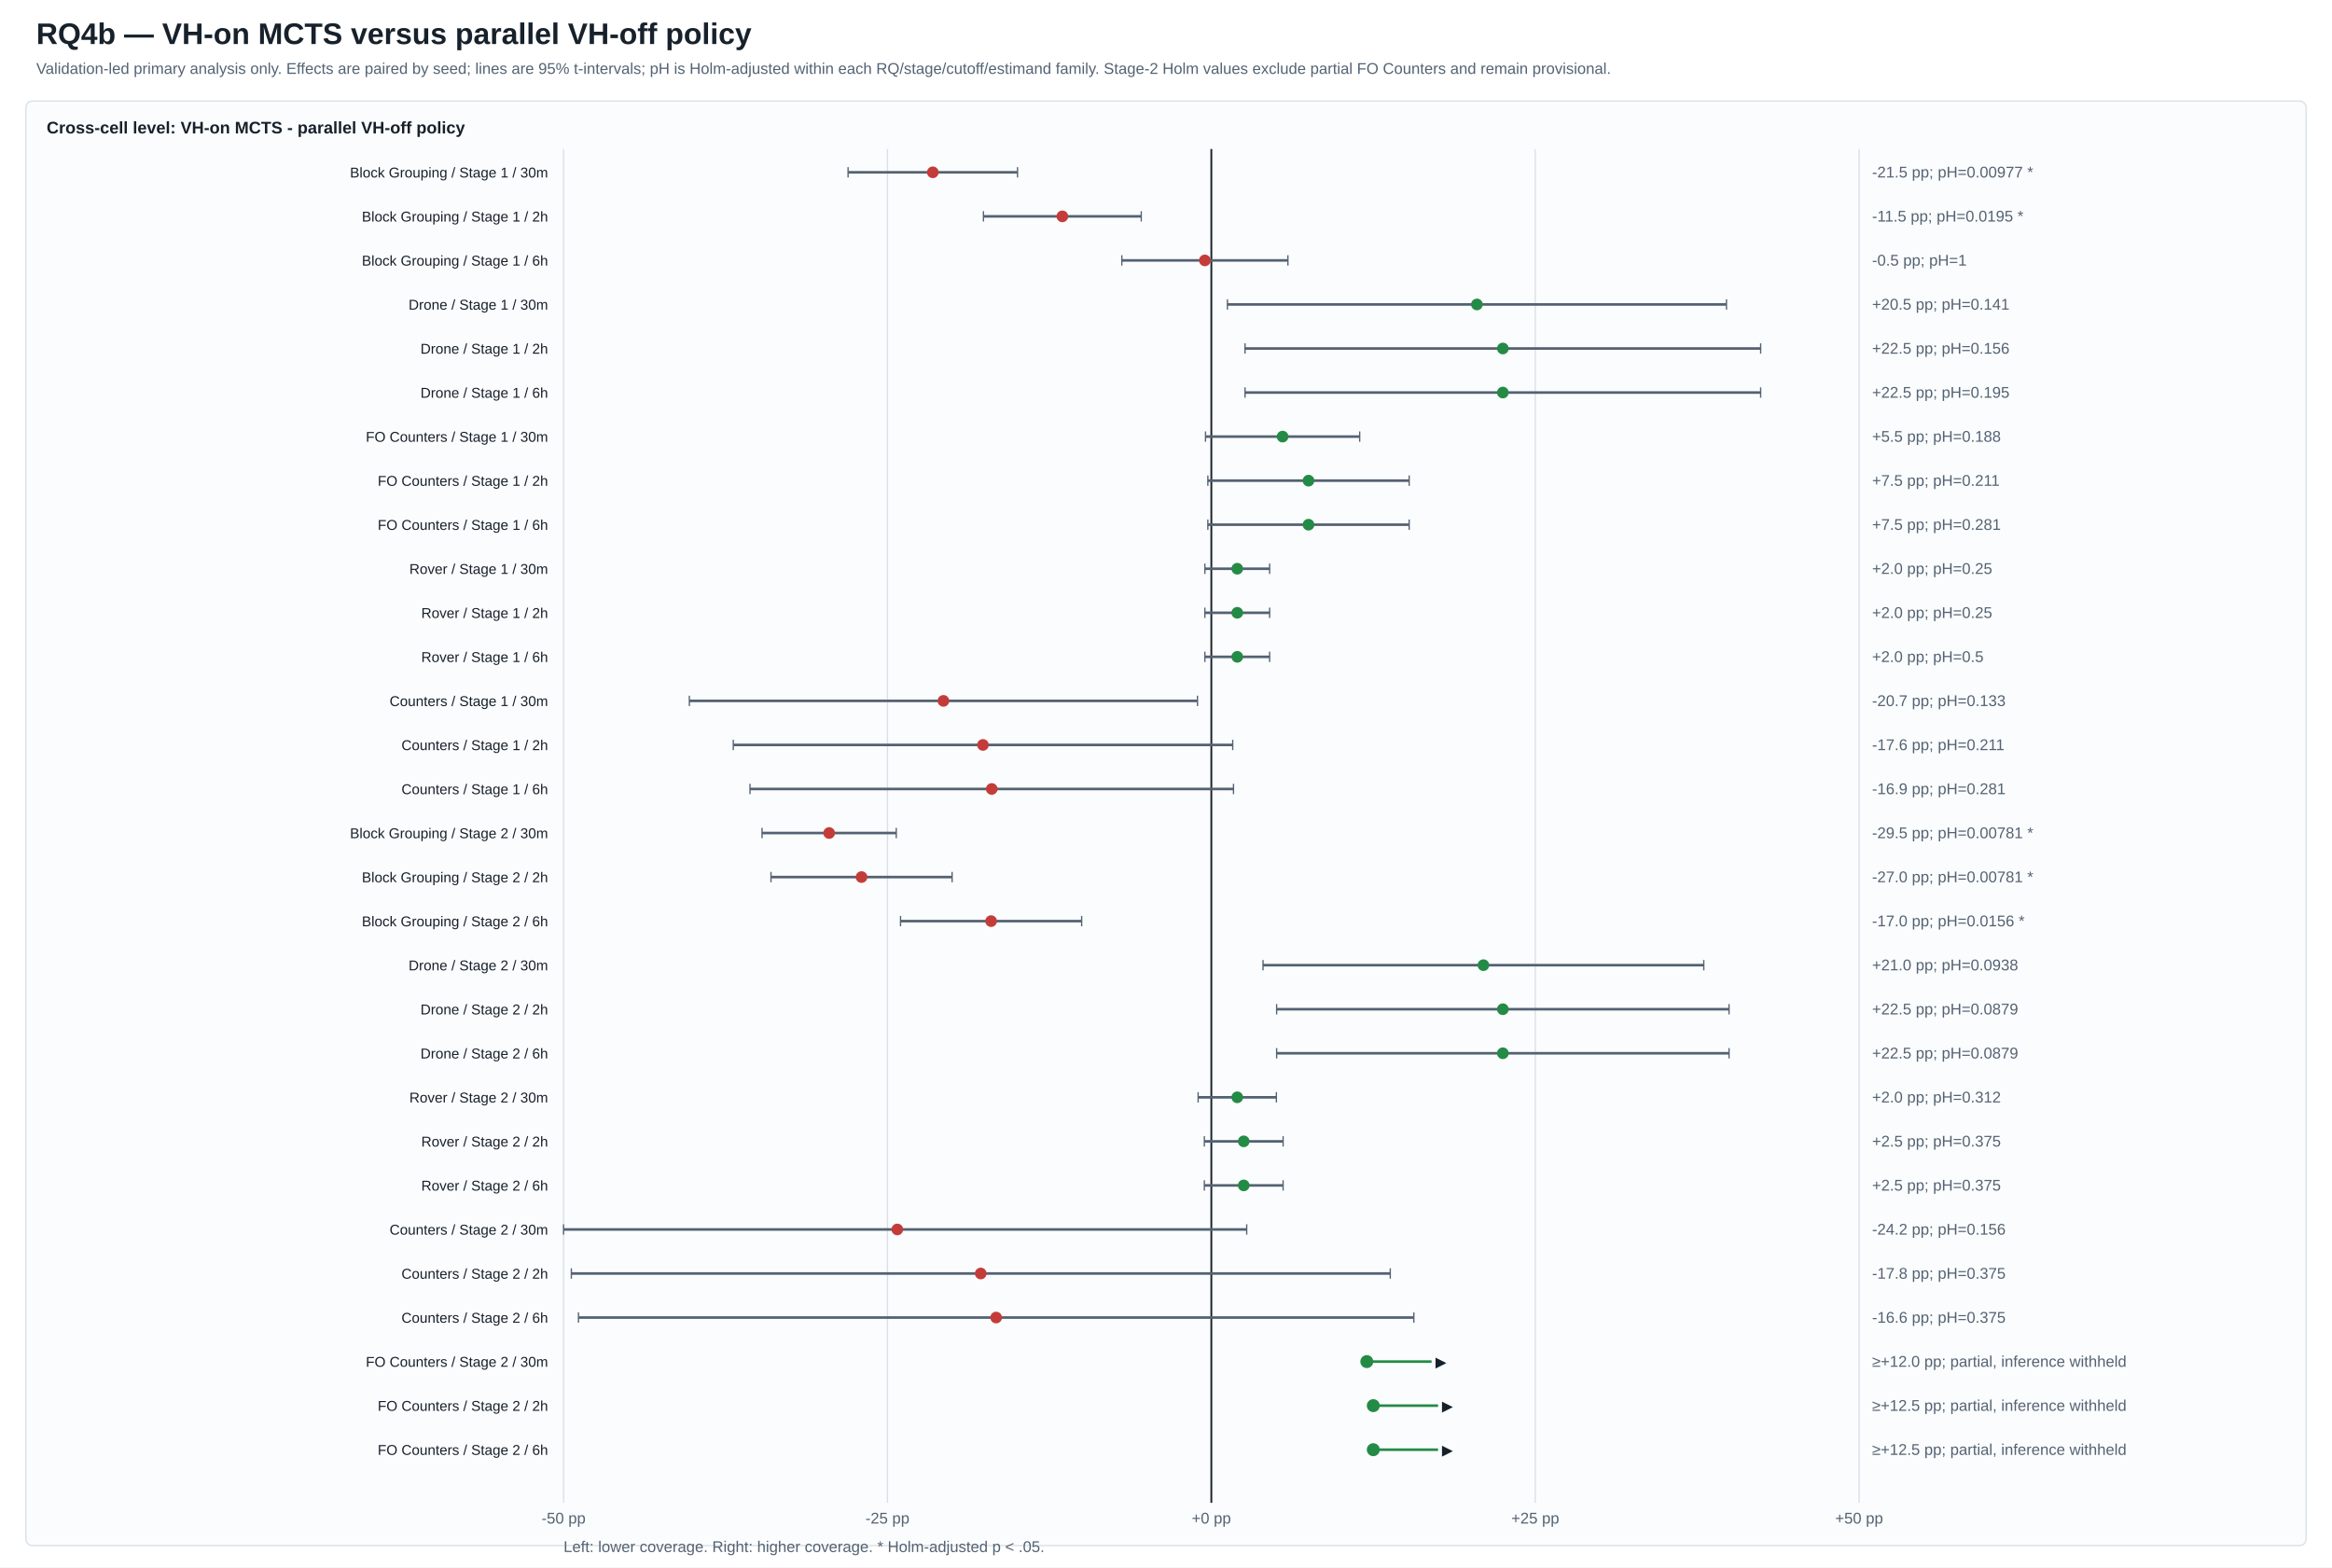
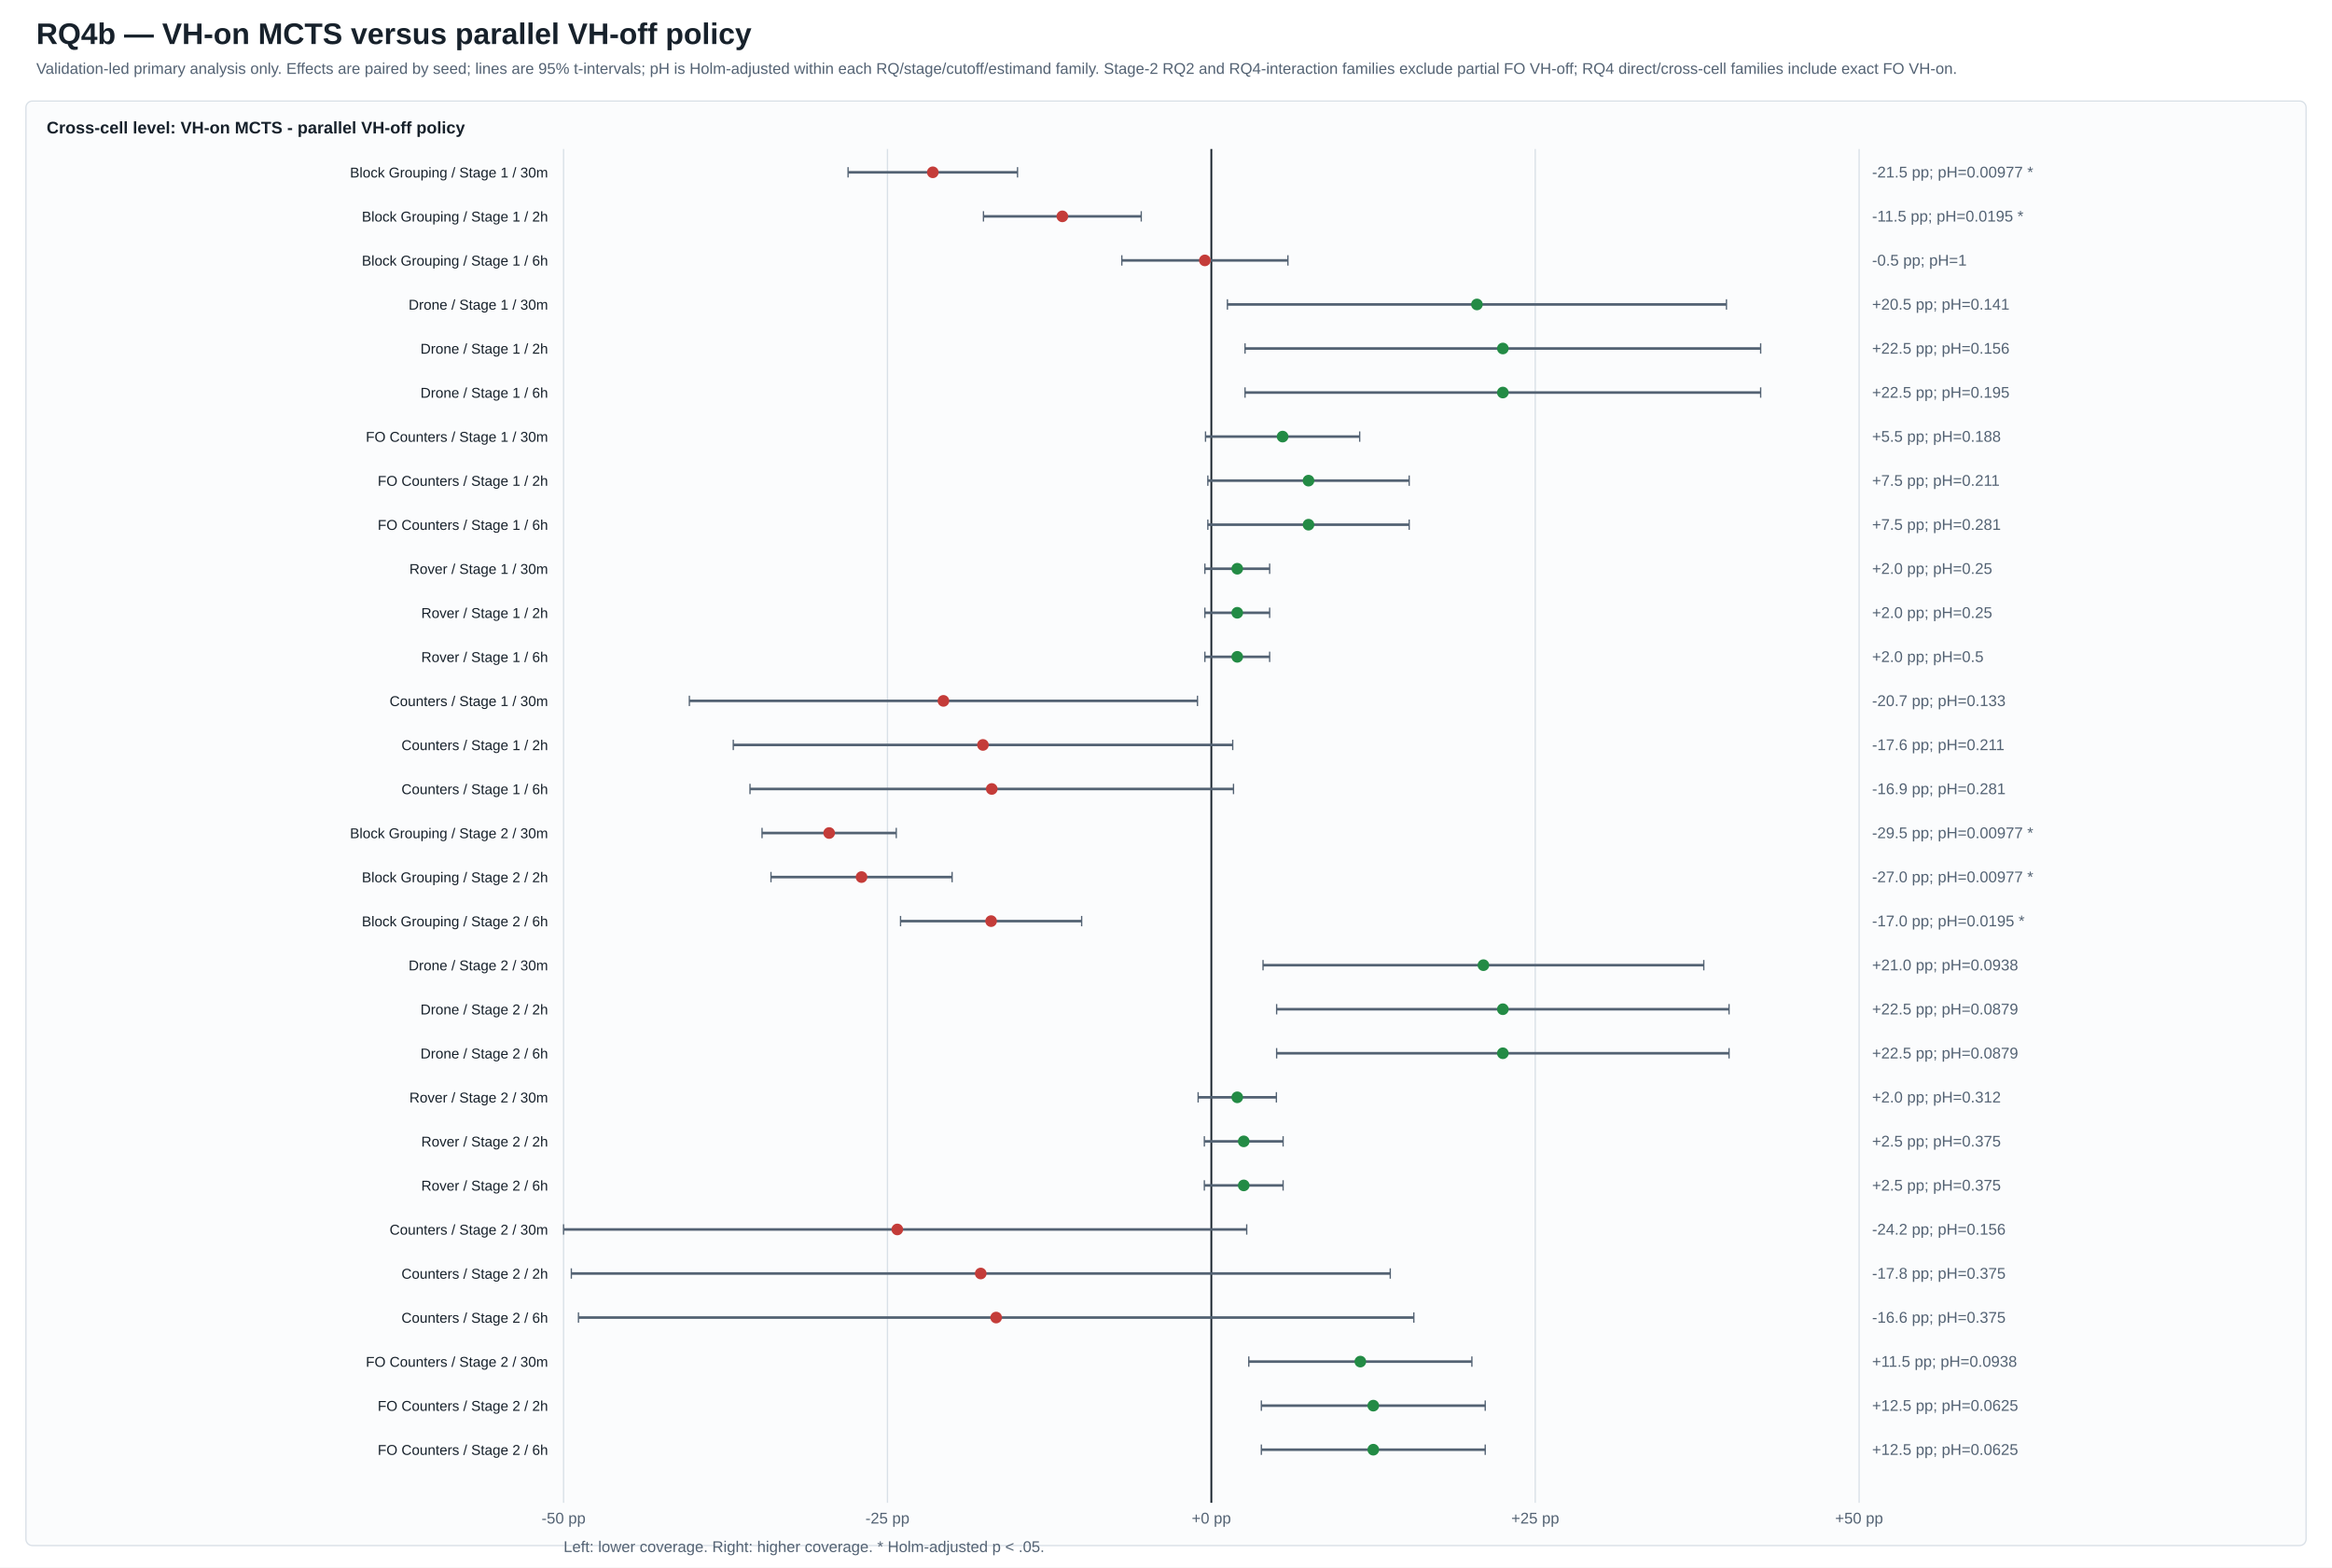
<svg xmlns="http://www.w3.org/2000/svg" width="1800" height="1210" viewBox="0 0 1800 1210">
  <rect width="100%" height="100%" fill="white" />
  <style>text{font-family:Segoe UI,Arial,sans-serif;fill:#17212b}.title{font-size:23px;font-weight:700}.sub{font-size:12px;fill:#536273}.label{font-size:11px}.head{font-size:13px;font-weight:700}</style>
  <text x="28" y="34" class="title">RQ4b — VH-on MCTS versus parallel VH-off policy</text>
-   <text x="28" y="57" class="sub">Validation-led primary analysis only. Effects are paired by seed; lines are 95% t-intervals; pH is Holm-adjusted within each RQ/stage/cutoff/estimand family. Stage-2 Holm values exclude partial FO Counters and remain provisional.</text>
+   <text x="28" y="57" class="sub">Validation-led primary analysis only. Effects are paired by seed; lines are 95% t-intervals; pH is Holm-adjusted within each RQ/stage/cutoff/estimand family. Stage-2 RQ2 and RQ4-interaction families exclude partial FO VH-off; RQ4 direct/cross-cell families include exact FO VH-on.</text>
  <rect x="20" y="78" width="1760" height="1115" rx="5" fill="#fbfcfd" stroke="#d9e0e7" />
  <text x="36" y="103" class="head">Cross-cell level: VH-on MCTS - parallel VH-off policy</text>
  <line x1="435.0" y1="115" x2="435.0" y2="1160" stroke="#d9e0e7" stroke-width="1" />
  <text x="435.0" y="1176" text-anchor="middle" class="sub">-50 pp</text>
  <line x1="685.0" y1="115" x2="685.0" y2="1160" stroke="#d9e0e7" stroke-width="1" />
  <text x="685.0" y="1176" text-anchor="middle" class="sub">-25 pp</text>
  <line x1="935.0" y1="115" x2="935.0" y2="1160" stroke="#17212b" stroke-width="1.4" />
  <text x="935.0" y="1176" text-anchor="middle" class="sub">+0 pp</text>
  <line x1="1185.0" y1="115" x2="1185.0" y2="1160" stroke="#d9e0e7" stroke-width="1" />
  <text x="1185.0" y="1176" text-anchor="middle" class="sub">+25 pp</text>
  <line x1="1435.0" y1="115" x2="1435.0" y2="1160" stroke="#d9e0e7" stroke-width="1" />
  <text x="1435.0" y="1176" text-anchor="middle" class="sub">+50 pp</text>
  <text x="423" y="137" text-anchor="end" class="label">Block Grouping / Stage 1 / 30m</text>
  <line x1="654.6" y1="133" x2="785.4" y2="133" stroke="#536273" stroke-width="2" />
  <line x1="654.6" y1="129" x2="654.6" y2="137" stroke="#536273" />
  <line x1="785.4" y1="129" x2="785.4" y2="137" stroke="#536273" />
  <circle cx="720.0" cy="133" r="4.5" fill="#c43c39" />
  <text x="1445" y="137" class="sub">-21.5 pp; pH=0.00977 *</text>
  <text x="423" y="171" text-anchor="end" class="label">Block Grouping / Stage 1 / 2h</text>
  <line x1="759.1" y1="167" x2="880.9" y2="167" stroke="#536273" stroke-width="2" />
  <line x1="759.1" y1="163" x2="759.1" y2="171" stroke="#536273" />
  <line x1="880.9" y1="163" x2="880.9" y2="171" stroke="#536273" />
  <circle cx="820.0" cy="167" r="4.5" fill="#c43c39" />
  <text x="1445" y="171" class="sub">-11.5 pp; pH=0.0195 *</text>
  <text x="423" y="205" text-anchor="end" class="label">Block Grouping / Stage 1 / 6h</text>
  <line x1="865.9" y1="201" x2="994.1" y2="201" stroke="#536273" stroke-width="2" />
  <line x1="865.9" y1="197" x2="865.9" y2="205" stroke="#536273" />
  <line x1="994.1" y1="197" x2="994.1" y2="205" stroke="#536273" />
  <circle cx="930.0" cy="201" r="4.5" fill="#c43c39" />
  <text x="1445" y="205" class="sub">-0.5 pp; pH=1</text>
  <text x="423" y="239" text-anchor="end" class="label">Drone / Stage 1 / 30m</text>
  <line x1="947.4" y1="235" x2="1332.6" y2="235" stroke="#536273" stroke-width="2" />
  <line x1="947.4" y1="231" x2="947.4" y2="239" stroke="#536273" />
  <line x1="1332.6" y1="231" x2="1332.6" y2="239" stroke="#536273" />
  <circle cx="1140.0" cy="235" r="4.5" fill="#238b45" />
  <text x="1445" y="239" class="sub">+20.5 pp; pH=0.141</text>
  <text x="423" y="273" text-anchor="end" class="label">Drone / Stage 1 / 2h</text>
  <line x1="961.0" y1="269" x2="1359.0" y2="269" stroke="#536273" stroke-width="2" />
  <line x1="961.0" y1="265" x2="961.0" y2="273" stroke="#536273" />
  <line x1="1359.0" y1="265" x2="1359.0" y2="273" stroke="#536273" />
  <circle cx="1160.0" cy="269" r="4.5" fill="#238b45" />
  <text x="1445" y="273" class="sub">+22.5 pp; pH=0.156</text>
  <text x="423" y="307" text-anchor="end" class="label">Drone / Stage 1 / 6h</text>
  <line x1="961.0" y1="303" x2="1359.0" y2="303" stroke="#536273" stroke-width="2" />
  <line x1="961.0" y1="299" x2="961.0" y2="307" stroke="#536273" />
  <line x1="1359.0" y1="299" x2="1359.0" y2="307" stroke="#536273" />
  <circle cx="1160.0" cy="303" r="4.5" fill="#238b45" />
  <text x="1445" y="307" class="sub">+22.5 pp; pH=0.195</text>
  <text x="423" y="341" text-anchor="end" class="label">FO Counters / Stage 1 / 30m</text>
  <line x1="930.5" y1="337" x2="1049.5" y2="337" stroke="#536273" stroke-width="2" />
  <line x1="930.5" y1="333" x2="930.5" y2="341" stroke="#536273" />
  <line x1="1049.5" y1="333" x2="1049.5" y2="341" stroke="#536273" />
  <circle cx="990.0" cy="337" r="4.5" fill="#238b45" />
  <text x="1445" y="341" class="sub">+5.5 pp; pH=0.188</text>
  <text x="423" y="375" text-anchor="end" class="label">FO Counters / Stage 1 / 2h</text>
  <line x1="932.3" y1="371" x2="1087.7" y2="371" stroke="#536273" stroke-width="2" />
  <line x1="932.3" y1="367" x2="932.3" y2="375" stroke="#536273" />
  <line x1="1087.7" y1="367" x2="1087.7" y2="375" stroke="#536273" />
  <circle cx="1010.0" cy="371" r="4.5" fill="#238b45" />
  <text x="1445" y="375" class="sub">+7.5 pp; pH=0.211</text>
  <text x="423" y="409" text-anchor="end" class="label">FO Counters / Stage 1 / 6h</text>
  <line x1="932.3" y1="405" x2="1087.7" y2="405" stroke="#536273" stroke-width="2" />
  <line x1="932.3" y1="401" x2="932.3" y2="409" stroke="#536273" />
  <line x1="1087.7" y1="401" x2="1087.7" y2="409" stroke="#536273" />
  <circle cx="1010.0" cy="405" r="4.5" fill="#238b45" />
  <text x="1445" y="409" class="sub">+7.5 pp; pH=0.281</text>
  <text x="423" y="443" text-anchor="end" class="label">Rover / Stage 1 / 30m</text>
  <line x1="930.0" y1="439" x2="980.0" y2="439" stroke="#536273" stroke-width="2" />
  <line x1="930.0" y1="435" x2="930.0" y2="443" stroke="#536273" />
  <line x1="980.0" y1="435" x2="980.0" y2="443" stroke="#536273" />
  <circle cx="955.0" cy="439" r="4.5" fill="#238b45" />
  <text x="1445" y="443" class="sub">+2.0 pp; pH=0.25</text>
  <text x="423" y="477" text-anchor="end" class="label">Rover / Stage 1 / 2h</text>
  <line x1="930.0" y1="473" x2="980.0" y2="473" stroke="#536273" stroke-width="2" />
  <line x1="930.0" y1="469" x2="930.0" y2="477" stroke="#536273" />
  <line x1="980.0" y1="469" x2="980.0" y2="477" stroke="#536273" />
  <circle cx="955.0" cy="473" r="4.5" fill="#238b45" />
  <text x="1445" y="477" class="sub">+2.0 pp; pH=0.25</text>
  <text x="423" y="511" text-anchor="end" class="label">Rover / Stage 1 / 6h</text>
  <line x1="930.0" y1="507" x2="980.0" y2="507" stroke="#536273" stroke-width="2" />
  <line x1="930.0" y1="503" x2="930.0" y2="511" stroke="#536273" />
  <line x1="980.0" y1="503" x2="980.0" y2="511" stroke="#536273" />
  <circle cx="955.0" cy="507" r="4.5" fill="#238b45" />
  <text x="1445" y="511" class="sub">+2.0 pp; pH=0.5</text>
  <text x="423" y="545" text-anchor="end" class="label">Counters / Stage 1 / 30m</text>
  <line x1="532.1" y1="541" x2="924.3" y2="541" stroke="#536273" stroke-width="2" />
  <line x1="532.1" y1="537" x2="532.1" y2="545" stroke="#536273" />
  <line x1="924.3" y1="537" x2="924.3" y2="545" stroke="#536273" />
  <circle cx="728.2" cy="541" r="4.5" fill="#c43c39" />
  <text x="1445" y="545" class="sub">-20.7 pp; pH=0.133</text>
  <text x="423" y="579" text-anchor="end" class="label">Counters / Stage 1 / 2h</text>
  <line x1="566.0" y1="575" x2="951.5" y2="575" stroke="#536273" stroke-width="2" />
  <line x1="566.0" y1="571" x2="566.0" y2="579" stroke="#536273" />
  <line x1="951.5" y1="571" x2="951.5" y2="579" stroke="#536273" />
  <circle cx="758.7" cy="575" r="4.5" fill="#c43c39" />
  <text x="1445" y="579" class="sub">-17.6 pp; pH=0.211</text>
  <text x="423" y="613" text-anchor="end" class="label">Counters / Stage 1 / 6h</text>
  <line x1="578.9" y1="609" x2="952.1" y2="609" stroke="#536273" stroke-width="2" />
  <line x1="578.9" y1="605" x2="578.9" y2="613" stroke="#536273" />
  <line x1="952.1" y1="605" x2="952.1" y2="613" stroke="#536273" />
  <circle cx="765.5" cy="609" r="4.5" fill="#c43c39" />
  <text x="1445" y="613" class="sub">-16.9 pp; pH=0.281</text>
  <text x="423" y="647" text-anchor="end" class="label">Block Grouping / Stage 2 / 30m</text>
  <line x1="588.2" y1="643" x2="691.8" y2="643" stroke="#536273" stroke-width="2" />
  <line x1="588.2" y1="639" x2="588.2" y2="647" stroke="#536273" />
  <line x1="691.8" y1="639" x2="691.8" y2="647" stroke="#536273" />
  <circle cx="640.0" cy="643" r="4.5" fill="#c43c39" />
-   <text x="1445" y="647" class="sub">-29.5 pp; pH=0.00781 *</text>
+   <text x="1445" y="647" class="sub">-29.5 pp; pH=0.00977 *</text>
  <text x="423" y="681" text-anchor="end" class="label">Block Grouping / Stage 2 / 2h</text>
  <line x1="595.1" y1="677" x2="734.9" y2="677" stroke="#536273" stroke-width="2" />
  <line x1="595.1" y1="673" x2="595.1" y2="681" stroke="#536273" />
  <line x1="734.9" y1="673" x2="734.9" y2="681" stroke="#536273" />
  <circle cx="665.0" cy="677" r="4.5" fill="#c43c39" />
-   <text x="1445" y="681" class="sub">-27.0 pp; pH=0.00781 *</text>
+   <text x="1445" y="681" class="sub">-27.0 pp; pH=0.00977 *</text>
  <text x="423" y="715" text-anchor="end" class="label">Block Grouping / Stage 2 / 6h</text>
  <line x1="695.1" y1="711" x2="834.9" y2="711" stroke="#536273" stroke-width="2" />
  <line x1="695.1" y1="707" x2="695.1" y2="715" stroke="#536273" />
  <line x1="834.9" y1="707" x2="834.9" y2="715" stroke="#536273" />
  <circle cx="765.0" cy="711" r="4.5" fill="#c43c39" />
-   <text x="1445" y="715" class="sub">-17.0 pp; pH=0.0156 *</text>
+   <text x="1445" y="715" class="sub">-17.0 pp; pH=0.0195 *</text>
  <text x="423" y="749" text-anchor="end" class="label">Drone / Stage 2 / 30m</text>
  <line x1="974.9" y1="745" x2="1315.1" y2="745" stroke="#536273" stroke-width="2" />
  <line x1="974.9" y1="741" x2="974.9" y2="749" stroke="#536273" />
  <line x1="1315.1" y1="741" x2="1315.1" y2="749" stroke="#536273" />
  <circle cx="1145.0" cy="745" r="4.5" fill="#238b45" />
  <text x="1445" y="749" class="sub">+21.0 pp; pH=0.0938</text>
  <text x="423" y="783" text-anchor="end" class="label">Drone / Stage 2 / 2h</text>
  <line x1="985.4" y1="779" x2="1334.6" y2="779" stroke="#536273" stroke-width="2" />
  <line x1="985.4" y1="775" x2="985.4" y2="783" stroke="#536273" />
  <line x1="1334.6" y1="775" x2="1334.6" y2="783" stroke="#536273" />
  <circle cx="1160.0" cy="779" r="4.5" fill="#238b45" />
  <text x="1445" y="783" class="sub">+22.5 pp; pH=0.0879</text>
  <text x="423" y="817" text-anchor="end" class="label">Drone / Stage 2 / 6h</text>
  <line x1="985.4" y1="813" x2="1334.6" y2="813" stroke="#536273" stroke-width="2" />
  <line x1="985.4" y1="809" x2="985.4" y2="817" stroke="#536273" />
  <line x1="1334.6" y1="809" x2="1334.6" y2="817" stroke="#536273" />
  <circle cx="1160.0" cy="813" r="4.5" fill="#238b45" />
  <text x="1445" y="817" class="sub">+22.5 pp; pH=0.0879</text>
  <text x="423" y="851" text-anchor="end" class="label">Rover / Stage 2 / 30m</text>
  <line x1="924.8" y1="847" x2="985.2" y2="847" stroke="#536273" stroke-width="2" />
  <line x1="924.8" y1="843" x2="924.8" y2="851" stroke="#536273" />
  <line x1="985.2" y1="843" x2="985.2" y2="851" stroke="#536273" />
  <circle cx="955.0" cy="847" r="4.5" fill="#238b45" />
  <text x="1445" y="851" class="sub">+2.0 pp; pH=0.312</text>
  <text x="423" y="885" text-anchor="end" class="label">Rover / Stage 2 / 2h</text>
  <line x1="929.6" y1="881" x2="990.4" y2="881" stroke="#536273" stroke-width="2" />
  <line x1="929.6" y1="877" x2="929.6" y2="885" stroke="#536273" />
  <line x1="990.4" y1="877" x2="990.4" y2="885" stroke="#536273" />
  <circle cx="960.0" cy="881" r="4.5" fill="#238b45" />
  <text x="1445" y="885" class="sub">+2.5 pp; pH=0.375</text>
  <text x="423" y="919" text-anchor="end" class="label">Rover / Stage 2 / 6h</text>
  <line x1="929.6" y1="915" x2="990.4" y2="915" stroke="#536273" stroke-width="2" />
  <line x1="929.6" y1="911" x2="929.6" y2="919" stroke="#536273" />
  <line x1="990.4" y1="911" x2="990.4" y2="919" stroke="#536273" />
  <circle cx="960.0" cy="915" r="4.5" fill="#238b45" />
  <text x="1445" y="919" class="sub">+2.5 pp; pH=0.375</text>
  <text x="423" y="953" text-anchor="end" class="label">Counters / Stage 2 / 30m</text>
  <line x1="435.0" y1="949" x2="962.3" y2="949" stroke="#536273" stroke-width="2" />
  <line x1="435.0" y1="945" x2="435.0" y2="953" stroke="#536273" />
  <line x1="962.3" y1="945" x2="962.3" y2="953" stroke="#536273" />
  <circle cx="692.6" cy="949" r="4.5" fill="#c43c39" />
  <text x="1445" y="953" class="sub">-24.2 pp; pH=0.156</text>
  <text x="423" y="987" text-anchor="end" class="label">Counters / Stage 2 / 2h</text>
  <line x1="441.0" y1="983" x2="1073.1" y2="983" stroke="#536273" stroke-width="2" />
  <line x1="441.0" y1="979" x2="441.0" y2="987" stroke="#536273" />
  <line x1="1073.1" y1="979" x2="1073.1" y2="987" stroke="#536273" />
  <circle cx="757.0" cy="983" r="4.5" fill="#c43c39" />
  <text x="1445" y="987" class="sub">-17.8 pp; pH=0.375</text>
  <text x="423" y="1021" text-anchor="end" class="label">Counters / Stage 2 / 6h</text>
  <line x1="446.5" y1="1017" x2="1091.3" y2="1017" stroke="#536273" stroke-width="2" />
  <line x1="446.5" y1="1013" x2="446.5" y2="1021" stroke="#536273" />
  <line x1="1091.3" y1="1013" x2="1091.3" y2="1021" stroke="#536273" />
  <circle cx="768.9" cy="1017" r="4.5" fill="#c43c39" />
  <text x="1445" y="1021" class="sub">-16.6 pp; pH=0.375</text>
  <text x="423" y="1055" text-anchor="end" class="label">FO Counters / Stage 2 / 30m</text>
-   <circle cx="1055.0" cy="1051" r="5" fill="#238b45" />
-   <line x1="1055.0" y1="1051" x2="1105.0" y2="1051" stroke="#238b45" stroke-width="2" />
-   <text x="1108.0" y="1055" class="label">▶</text>
-   <text x="1445" y="1055" class="sub">≥+12.0 pp; partial, inference withheld</text>
+   <line x1="963.9" y1="1051" x2="1136.1" y2="1051" stroke="#536273" stroke-width="2" />
+   <line x1="963.9" y1="1047" x2="963.9" y2="1055" stroke="#536273" />
+   <line x1="1136.1" y1="1047" x2="1136.1" y2="1055" stroke="#536273" />
+   <circle cx="1050.0" cy="1051" r="4.5" fill="#238b45" />
+   <text x="1445" y="1055" class="sub">+11.5 pp; pH=0.0938</text>
  <text x="423" y="1089" text-anchor="end" class="label">FO Counters / Stage 2 / 2h</text>
-   <circle cx="1060.0" cy="1085" r="5" fill="#238b45" />
-   <line x1="1060.0" y1="1085" x2="1110.0" y2="1085" stroke="#238b45" stroke-width="2" />
-   <text x="1113.0" y="1089" class="label">▶</text>
-   <text x="1445" y="1089" class="sub">≥+12.5 pp; partial, inference withheld</text>
+   <line x1="973.6" y1="1085" x2="1146.4" y2="1085" stroke="#536273" stroke-width="2" />
+   <line x1="973.6" y1="1081" x2="973.6" y2="1089" stroke="#536273" />
+   <line x1="1146.4" y1="1081" x2="1146.4" y2="1089" stroke="#536273" />
+   <circle cx="1060.0" cy="1085" r="4.5" fill="#238b45" />
+   <text x="1445" y="1089" class="sub">+12.5 pp; pH=0.0625</text>
  <text x="423" y="1123" text-anchor="end" class="label">FO Counters / Stage 2 / 6h</text>
-   <circle cx="1060.0" cy="1119" r="5" fill="#238b45" />
-   <line x1="1060.0" y1="1119" x2="1110.0" y2="1119" stroke="#238b45" stroke-width="2" />
-   <text x="1113.0" y="1123" class="label">▶</text>
-   <text x="1445" y="1123" class="sub">≥+12.5 pp; partial, inference withheld</text>
+   <line x1="973.6" y1="1119" x2="1146.4" y2="1119" stroke="#536273" stroke-width="2" />
+   <line x1="973.6" y1="1115" x2="973.6" y2="1123" stroke="#536273" />
+   <line x1="1146.4" y1="1115" x2="1146.4" y2="1123" stroke="#536273" />
+   <circle cx="1060.0" cy="1119" r="4.5" fill="#238b45" />
+   <text x="1445" y="1123" class="sub">+12.5 pp; pH=0.0625</text>
  <text x="435" y="1198" class="sub">Left: lower coverage. Right: higher coverage. * Holm-adjusted p &lt; .05.</text>
</svg>
